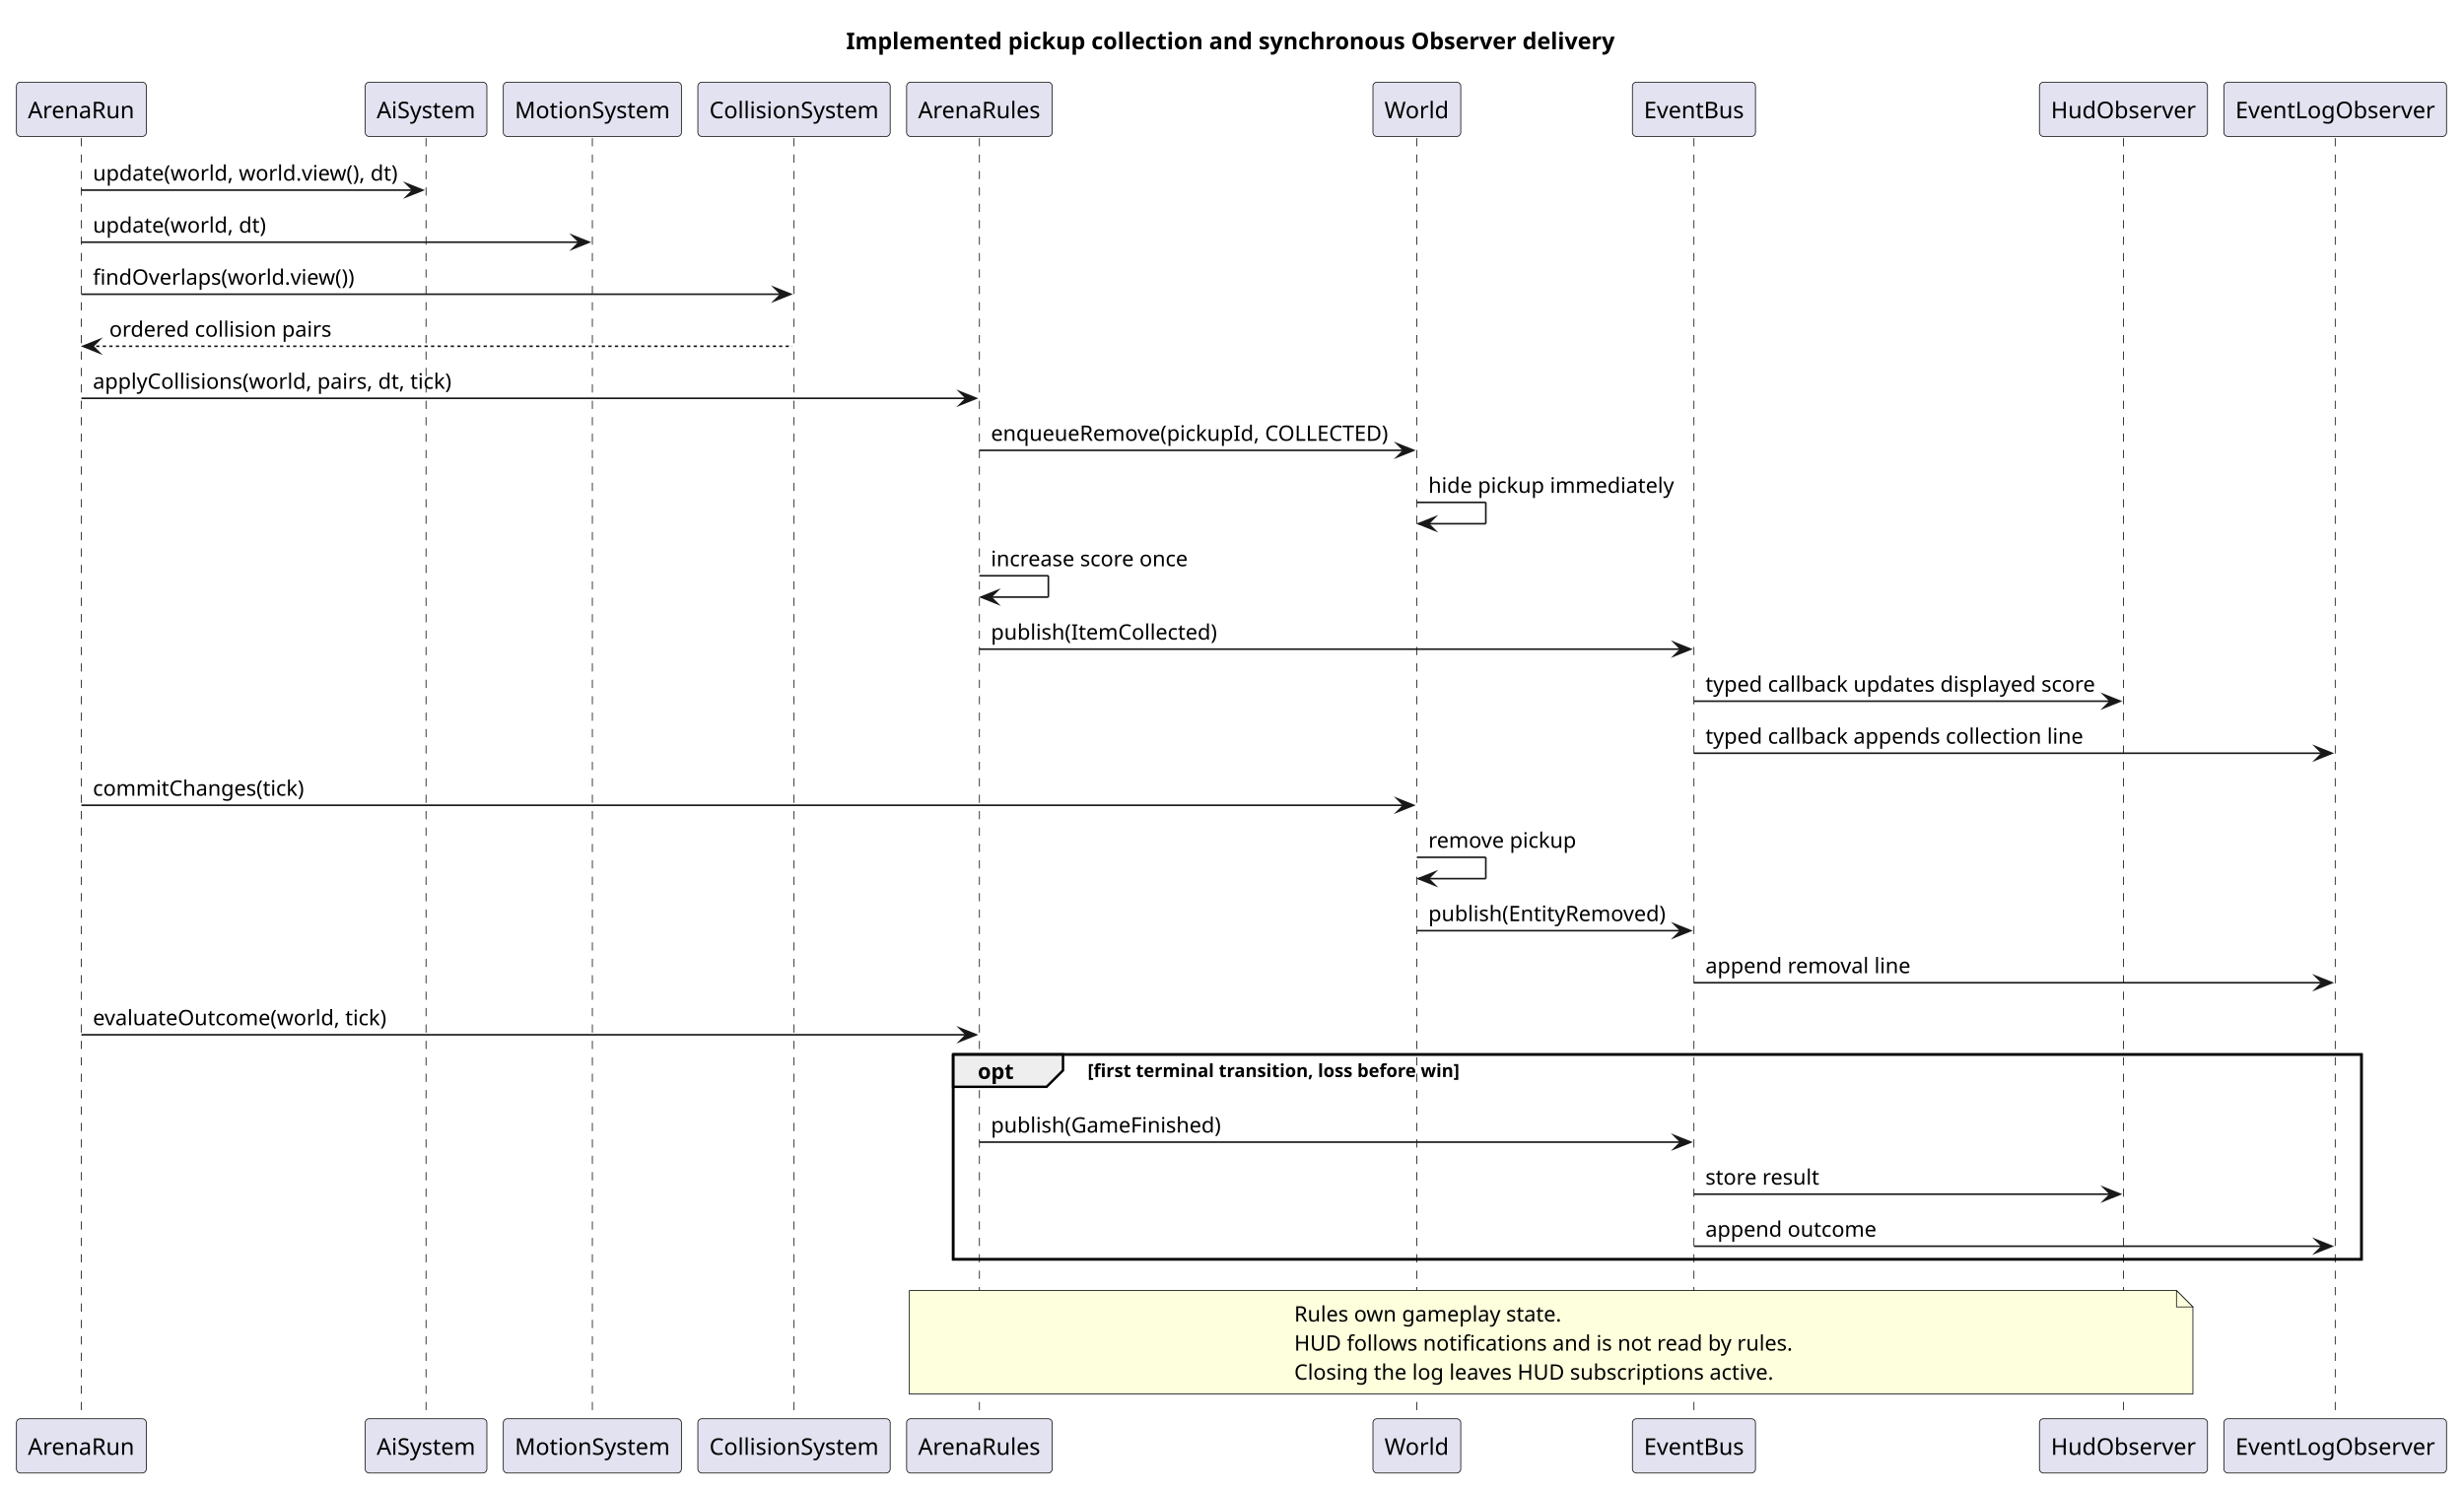
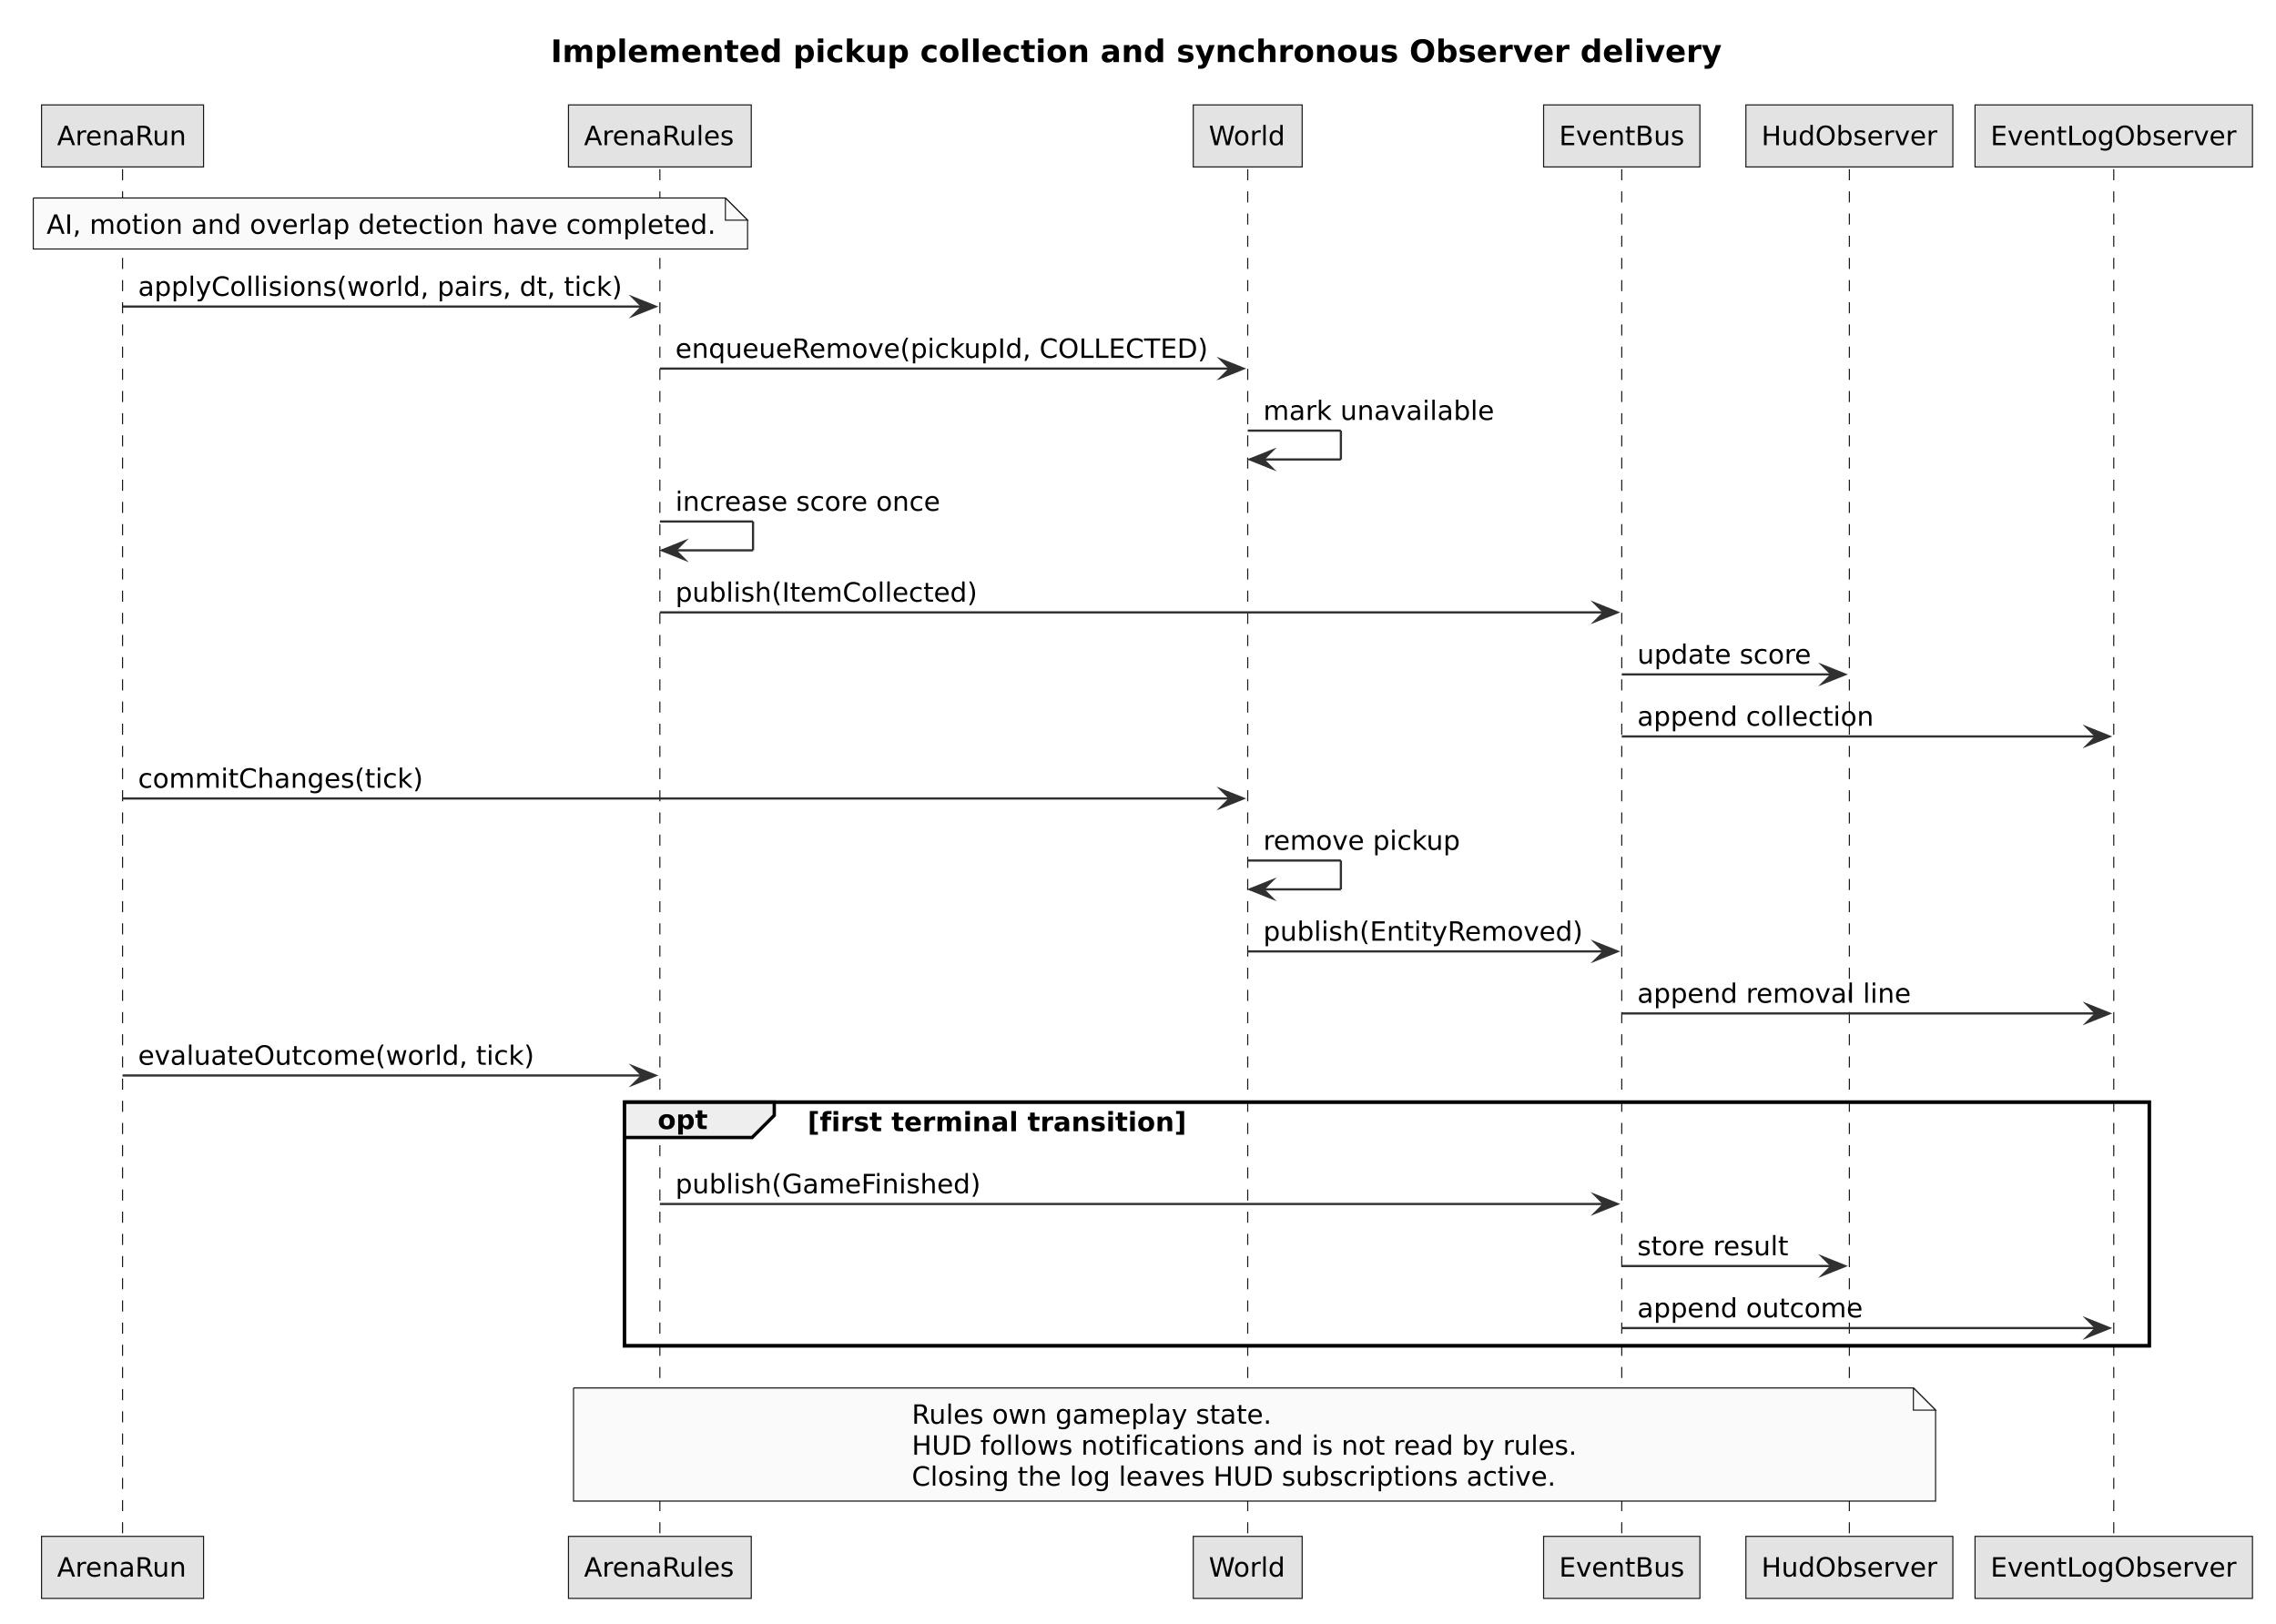
- <svg xmlns="http://www.w3.org/2000/svg" version="1.1" data-diagram-type="SEQUENCE" style="width:1501px;height:909px;background:#FFFFFF;" width="1501px" height="909px" viewBox="0 0 1501 909" zoomAndPan="magnify" preserveAspectRatio="none" contentStyleType="text/css">
+ <svg xmlns="http://www.w3.org/2000/svg" version="1.1" data-diagram-type="SEQUENCE" style="width:1026px;height:732px;background:#FFFFFF;" width="1026px" height="732px" viewBox="0 0 1026 732" zoomAndPan="magnify" preserveAspectRatio="none" contentStyleType="text/css">
  <defs />
  <g font-family="sans-serif" lengthAdjust="spacing">
-     <g class="title" data-source-line="1">
-       <text x="515.421" y="29.966" fill="#000" font-size="14" textLength="468.522" font-weight="700">Implemented pickup collection and synchronous Observer delivery</text>
+     <g class="title" data-source-line="2">
+       <text x="248.249" y="27.995" fill="#000" font-size="14" textLength="527.898" font-weight="700" font-family="DejaVu Sans">Implemented pickup collection and synchronous Observer delivery</text>
    </g>
-     <rect x="580.633" y="642.432" width="857.916" height="124.824" fill="none" style="stroke:#000;stroke-width:1.5;" />
+     <rect x="281.463" y="496.859" width="687.397" height="109.875" fill="none" style="stroke:#000;stroke-width:1.5;" />
    <g>
-       <rect x="46.071" y="84.136" width="8" height="780.238" fill="#000" fill-opacity="0" />
-       <line x1="49.571" y1="84.136" x2="49.571" y2="864.374" style="stroke:#181818;stroke-width:0.5;stroke-dasharray:5,5;" />
+       <rect x="51.742" y="76.266" width="8" height="616.375" fill="#000" fill-opacity="0" />
+       <line x1="55.242" y1="76.266" x2="55.242" y2="692.641" style="stroke:#181818;stroke-width:0.5;stroke-dasharray:5,5;" />
    </g>
    <g>
-       <rect x="256.023" y="84.136" width="8" height="780.238" fill="#000" fill-opacity="0" />
-       <line x1="259.523" y1="84.136" x2="259.523" y2="864.374" style="stroke:#181818;stroke-width:0.5;stroke-dasharray:5,5;" />
+       <rect x="293.963" y="76.266" width="8" height="616.375" fill="#000" fill-opacity="0" />
+       <line x1="297.463" y1="76.266" x2="297.463" y2="692.641" style="stroke:#181818;stroke-width:0.5;stroke-dasharray:5,5;" />
    </g>
    <g>
-       <rect x="357.352" y="84.136" width="8" height="780.238" fill="#000" fill-opacity="0" />
-       <line x1="360.852" y1="84.136" x2="360.852" y2="864.374" style="stroke:#181818;stroke-width:0.5;stroke-dasharray:5,5;" />
+       <rect x="558.959" y="76.266" width="8" height="616.375" fill="#000" fill-opacity="0" />
+       <line x1="562.459" y1="76.266" x2="562.459" y2="692.641" style="stroke:#181818;stroke-width:0.5;stroke-dasharray:5,5;" />
    </g>
    <g>
-       <rect x="480.198" y="84.136" width="8" height="780.238" fill="#000" fill-opacity="0" />
-       <line x1="483.698" y1="84.136" x2="483.698" y2="864.374" style="stroke:#181818;stroke-width:0.5;stroke-dasharray:5,5;" />
+       <rect x="727.574" y="76.266" width="8" height="616.375" fill="#000" fill-opacity="0" />
+       <line x1="731.074" y1="76.266" x2="731.074" y2="692.641" style="stroke:#181818;stroke-width:0.5;stroke-dasharray:5,5;" />
    </g>
    <g>
-       <rect x="593.133" y="84.136" width="8" height="780.238" fill="#000" fill-opacity="0" />
-       <line x1="596.633" y1="84.136" x2="596.633" y2="864.374" style="stroke:#181818;stroke-width:0.5;stroke-dasharray:5,5;" />
+       <rect x="830.178" y="76.266" width="8" height="616.375" fill="#000" fill-opacity="0" />
+       <line x1="833.678" y1="76.266" x2="833.678" y2="692.641" style="stroke:#181818;stroke-width:0.5;stroke-dasharray:5,5;" />
    </g>
    <g>
-       <rect x="859.609" y="84.136" width="8" height="780.238" fill="#000" fill-opacity="0" />
-       <line x1="863.109" y1="84.136" x2="863.109" y2="864.374" style="stroke:#181818;stroke-width:0.5;stroke-dasharray:5,5;" />
+       <rect x="949.36" y="76.266" width="8" height="616.375" fill="#000" fill-opacity="0" />
+       <line x1="952.86" y1="76.266" x2="952.86" y2="692.641" style="stroke:#181818;stroke-width:0.5;stroke-dasharray:5,5;" />
    </g>
-     <g>
-       <rect x="1028.403" y="84.136" width="8" height="780.238" fill="#000" fill-opacity="0" />
-       <line x1="1031.903" y1="84.136" x2="1031.903" y2="864.374" style="stroke:#181818;stroke-width:0.5;stroke-dasharray:5,5;" />
-     </g>
-     <g>
-       <rect x="1290.057" y="84.136" width="8" height="780.238" fill="#000" fill-opacity="0" />
-       <line x1="1293.557" y1="84.136" x2="1293.557" y2="864.374" style="stroke:#181818;stroke-width:0.5;stroke-dasharray:5,5;" />
-     </g>
-     <g>
-       <rect x="1419.049" y="84.136" width="8" height="780.238" fill="#000" fill-opacity="0" />
-       <line x1="1422.549" y1="84.136" x2="1422.549" y2="864.374" style="stroke:#181818;stroke-width:0.5;stroke-dasharray:5,5;" />
-     </g>
-     <rect x="10" y="50.068" width="79.142" height="33.068" fill="#E2E2F0" style="stroke:#181818;stroke-width:0.5;" rx="2.5" ry="2.5" />
-     <text x="17" y="72.034" fill="#000" font-size="14" textLength="65.142">ArenaRun</text>
-     <rect x="222.458" y="50.068" width="74.13" height="33.068" fill="#E2E2F0" style="stroke:#181818;stroke-width:0.5;" rx="2.5" ry="2.5" />
-     <text x="229.458" y="72.034" fill="#000" font-size="14" textLength="60.13">AiSystem</text>
-     <rect x="306.588" y="50.068" width="108.528" height="33.068" fill="#E2E2F0" style="stroke:#181818;stroke-width:0.5;" rx="2.5" ry="2.5" />
-     <text x="313.588" y="72.034" fill="#000" font-size="14" textLength="94.528">MotionSystem</text>
-     <rect x="425.116" y="50.068" width="117.166" height="33.068" fill="#E2E2F0" style="stroke:#181818;stroke-width:0.5;" rx="2.5" ry="2.5" />
-     <text x="432.116" y="72.034" fill="#000" font-size="14" textLength="103.166">CollisionSystem</text>
-     <rect x="552.281" y="50.068" width="88.704" height="33.068" fill="#E2E2F0" style="stroke:#181818;stroke-width:0.5;" rx="2.5" ry="2.5" />
-     <text x="559.281" y="72.034" fill="#000" font-size="14" textLength="74.704">ArenaRules</text>
-     <rect x="836.362" y="50.068" width="53.494" height="33.068" fill="#E2E2F0" style="stroke:#181818;stroke-width:0.5;" rx="2.5" ry="2.5" />
-     <text x="843.362" y="72.034" fill="#000" font-size="14" textLength="39.494">World</text>
-     <rect x="994.426" y="50.068" width="74.956" height="33.068" fill="#E2E2F0" style="stroke:#181818;stroke-width:0.5;" rx="2.5" ry="2.5" />
-     <text x="1001.426" y="72.034" fill="#000" font-size="14" textLength="60.956">EventBus</text>
-     <rect x="1242.38" y="50.068" width="102.354" height="33.068" fill="#E2E2F0" style="stroke:#181818;stroke-width:0.5;" rx="2.5" ry="2.5" />
-     <text x="1249.38" y="72.034" fill="#000" font-size="14" textLength="88.354">HudObserver</text>
-     <rect x="1354.734" y="50.068" width="135.632" height="33.068" fill="#E2E2F0" style="stroke:#181818;stroke-width:0.5;" rx="2.5" ry="2.5" />
-     <text x="1361.734" y="72.034" fill="#000" font-size="14" textLength="121.632">EventLogObserver</text>
-     <rect x="10" y="864.374" width="79.142" height="33.068" fill="#E2E2F0" style="stroke:#181818;stroke-width:0.5;" rx="2.5" ry="2.5" />
-     <text x="17" y="886.34" fill="#000" font-size="14" textLength="65.142">ArenaRun</text>
-     <rect x="222.458" y="864.374" width="74.13" height="33.068" fill="#E2E2F0" style="stroke:#181818;stroke-width:0.5;" rx="2.5" ry="2.5" />
-     <text x="229.458" y="886.34" fill="#000" font-size="14" textLength="60.13">AiSystem</text>
-     <rect x="306.588" y="864.374" width="108.528" height="33.068" fill="#E2E2F0" style="stroke:#181818;stroke-width:0.5;" rx="2.5" ry="2.5" />
-     <text x="313.588" y="886.34" fill="#000" font-size="14" textLength="94.528">MotionSystem</text>
-     <rect x="425.116" y="864.374" width="117.166" height="33.068" fill="#E2E2F0" style="stroke:#181818;stroke-width:0.5;" rx="2.5" ry="2.5" />
-     <text x="432.116" y="886.34" fill="#000" font-size="14" textLength="103.166">CollisionSystem</text>
-     <rect x="552.281" y="864.374" width="88.704" height="33.068" fill="#E2E2F0" style="stroke:#181818;stroke-width:0.5;" rx="2.5" ry="2.5" />
-     <text x="559.281" y="886.34" fill="#000" font-size="14" textLength="74.704">ArenaRules</text>
-     <rect x="836.362" y="864.374" width="53.494" height="33.068" fill="#E2E2F0" style="stroke:#181818;stroke-width:0.5;" rx="2.5" ry="2.5" />
-     <text x="843.362" y="886.34" fill="#000" font-size="14" textLength="39.494">World</text>
-     <rect x="994.426" y="864.374" width="74.956" height="33.068" fill="#E2E2F0" style="stroke:#181818;stroke-width:0.5;" rx="2.5" ry="2.5" />
-     <text x="1001.426" y="886.34" fill="#000" font-size="14" textLength="60.956">EventBus</text>
-     <rect x="1242.38" y="864.374" width="102.354" height="33.068" fill="#E2E2F0" style="stroke:#181818;stroke-width:0.5;" rx="2.5" ry="2.5" />
-     <text x="1249.38" y="886.34" fill="#000" font-size="14" textLength="88.354">HudObserver</text>
-     <rect x="1354.734" y="864.374" width="135.632" height="33.068" fill="#E2E2F0" style="stroke:#181818;stroke-width:0.5;" rx="2.5" ry="2.5" />
-     <text x="1361.734" y="886.34" fill="#000" font-size="14" textLength="121.632">EventLogObserver</text>
-     <polygon points="247.523,111.842,257.523,115.842,247.523,119.842,251.523,115.842" fill="#181818" style="stroke:#181818;stroke-width:1;stroke-linejoin:miter;stroke-miterlimit:10;" />
-     <line x1="49.571" y1="115.842" x2="253.523" y2="115.842" style="stroke:#181818;stroke-width:1;" />
-     <text x="56.571" y="110.033" fill="#000" font-size="13" textLength="185.952">update(world, world.view(), dt)</text>
-     <polygon points="348.852,143.548,358.852,147.548,348.852,151.548,352.852,147.548" fill="#181818" style="stroke:#181818;stroke-width:1;stroke-linejoin:miter;stroke-miterlimit:10;" />
-     <line x1="49.571" y1="147.548" x2="354.852" y2="147.548" style="stroke:#181818;stroke-width:1;" />
-     <text x="56.571" y="141.739" fill="#000" font-size="13" textLength="105.495">update(world, dt)</text>
-     <polygon points="471.698,175.254,481.698,179.254,471.698,183.254,475.698,179.254" fill="#181818" style="stroke:#181818;stroke-width:1;stroke-linejoin:miter;stroke-miterlimit:10;" />
-     <line x1="49.571" y1="179.254" x2="477.698" y2="179.254" style="stroke:#181818;stroke-width:1;" />
-     <text x="56.571" y="173.445" fill="#000" font-size="13" textLength="159.575">findOverlaps(world.view())</text>
-     <polygon points="60.571,206.96,50.571,210.96,60.571,214.96,56.571,210.96" fill="#181818" style="stroke:#181818;stroke-width:1;stroke-linejoin:miter;stroke-miterlimit:10;" />
-     <line x1="54.571" y1="210.96" x2="482.698" y2="210.96" style="stroke:#181818;stroke-width:1;stroke-dasharray:2,2;" />
-     <text x="66.571" y="205.151" fill="#000" font-size="13" textLength="135.902">ordered collision pairs</text>
-     <polygon points="584.633,238.666,594.633,242.666,584.633,246.666,588.633,242.666" fill="#181818" style="stroke:#181818;stroke-width:1;stroke-linejoin:miter;stroke-miterlimit:10;" />
-     <line x1="49.571" y1="242.666" x2="590.633" y2="242.666" style="stroke:#181818;stroke-width:1;" />
-     <text x="56.571" y="236.857" fill="#000" font-size="13" textLength="218.465">applyCollisions(world, pairs, dt, tick)</text>
-     <polygon points="851.109,270.372,861.109,274.372,851.109,278.372,855.109,274.372" fill="#181818" style="stroke:#181818;stroke-width:1;stroke-linejoin:miter;stroke-miterlimit:10;" />
-     <line x1="596.633" y1="274.372" x2="857.109" y2="274.372" style="stroke:#181818;stroke-width:1;" />
-     <text x="603.633" y="268.563" fill="#000" font-size="13" textLength="242.476">enqueueRemove(pickupId, COLLECTED)</text>
-     <line x1="863.109" y1="306.078" x2="905.109" y2="306.078" style="stroke:#181818;stroke-width:1;" />
-     <line x1="905.109" y1="306.078" x2="905.109" y2="319.078" style="stroke:#181818;stroke-width:1;" />
-     <line x1="864.109" y1="319.078" x2="905.109" y2="319.078" style="stroke:#181818;stroke-width:1;" />
-     <polygon points="874.109,315.078,864.109,319.078,874.109,323.078,870.109,319.078" fill="#181818" style="stroke:#181818;stroke-width:1;stroke-linejoin:miter;stroke-miterlimit:10;" />
-     <text x="870.109" y="300.269" fill="#000" font-size="13" textLength="149.682">hide pickup immediately</text>
-     <line x1="596.633" y1="350.784" x2="638.633" y2="350.784" style="stroke:#181818;stroke-width:1;" />
-     <line x1="638.633" y1="350.784" x2="638.633" y2="363.784" style="stroke:#181818;stroke-width:1;" />
-     <line x1="597.633" y1="363.784" x2="638.633" y2="363.784" style="stroke:#181818;stroke-width:1;" />
-     <polygon points="607.633,359.784,597.633,363.784,607.633,367.784,603.633,363.784" fill="#181818" style="stroke:#181818;stroke-width:1;stroke-linejoin:miter;stroke-miterlimit:10;" />
-     <text x="603.633" y="344.975" fill="#000" font-size="13" textLength="120.445">increase score once</text>
-     <polygon points="1019.903,391.49,1029.903,395.49,1019.903,399.49,1023.903,395.49" fill="#181818" style="stroke:#181818;stroke-width:1;stroke-linejoin:miter;stroke-miterlimit:10;" />
-     <line x1="596.633" y1="395.49" x2="1025.903" y2="395.49" style="stroke:#181818;stroke-width:1;" />
-     <text x="603.633" y="389.681" fill="#000" font-size="13" textLength="137.761">publish(ItemCollected)</text>
-     <polygon points="1281.557,423.196,1291.557,427.196,1281.557,431.196,1285.557,427.196" fill="#181818" style="stroke:#181818;stroke-width:1;stroke-linejoin:miter;stroke-miterlimit:10;" />
-     <line x1="1031.903" y1="427.196" x2="1287.557" y2="427.196" style="stroke:#181818;stroke-width:1;" />
-     <text x="1038.903" y="421.387" fill="#000" font-size="13" textLength="237.653">typed callback updates displayed score</text>
-     <polygon points="1410.549,454.902,1420.549,458.902,1410.549,462.902,1414.549,458.902" fill="#181818" style="stroke:#181818;stroke-width:1;stroke-linejoin:miter;stroke-miterlimit:10;" />
-     <line x1="1031.903" y1="458.902" x2="1416.549" y2="458.902" style="stroke:#181818;stroke-width:1;" />
-     <text x="1038.903" y="453.093" fill="#000" font-size="13" textLength="230.152">typed callback appends collection line</text>
-     <polygon points="851.109,486.608,861.109,490.608,851.109,494.608,855.109,490.608" fill="#181818" style="stroke:#181818;stroke-width:1;stroke-linejoin:miter;stroke-miterlimit:10;" />
-     <line x1="49.571" y1="490.608" x2="857.109" y2="490.608" style="stroke:#181818;stroke-width:1;" />
-     <text x="56.571" y="484.799" fill="#000" font-size="13" textLength="128.622">commitChanges(tick)</text>
-     <line x1="863.109" y1="522.314" x2="905.109" y2="522.314" style="stroke:#181818;stroke-width:1;" />
-     <line x1="905.109" y1="522.314" x2="905.109" y2="535.314" style="stroke:#181818;stroke-width:1;" />
-     <line x1="864.109" y1="535.314" x2="905.109" y2="535.314" style="stroke:#181818;stroke-width:1;" />
-     <polygon points="874.109,531.314,864.109,535.314,874.109,539.314,870.109,535.314" fill="#181818" style="stroke:#181818;stroke-width:1;stroke-linejoin:miter;stroke-miterlimit:10;" />
-     <text x="870.109" y="516.505" fill="#000" font-size="13" textLength="90.597">remove pickup</text>
-     <polygon points="1019.903,563.02,1029.903,567.02,1019.903,571.02,1023.903,567.02" fill="#181818" style="stroke:#181818;stroke-width:1;stroke-linejoin:miter;stroke-miterlimit:10;" />
-     <line x1="863.109" y1="567.02" x2="1025.903" y2="567.02" style="stroke:#181818;stroke-width:1;" />
-     <text x="870.109" y="561.211" fill="#000" font-size="13" textLength="144.794">publish(EntityRemoved)</text>
-     <polygon points="1410.549,594.726,1420.549,598.726,1410.549,602.726,1414.549,598.726" fill="#181818" style="stroke:#181818;stroke-width:1;stroke-linejoin:miter;stroke-miterlimit:10;" />
-     <line x1="1031.903" y1="598.726" x2="1416.549" y2="598.726" style="stroke:#181818;stroke-width:1;" />
-     <text x="1038.903" y="592.917" fill="#000" font-size="13" textLength="125.45">append removal line</text>
-     <polygon points="584.633,626.432,594.633,630.432,584.633,634.432,588.633,630.432" fill="#181818" style="stroke:#181818;stroke-width:1;stroke-linejoin:miter;stroke-miterlimit:10;" />
-     <line x1="49.571" y1="630.432" x2="590.633" y2="630.432" style="stroke:#181818;stroke-width:1;" />
-     <text x="56.571" y="624.623" fill="#000" font-size="13" textLength="179.101">evaluateOutcome(world, tick)</text>
-     <path d="M580.633,642.432 L647.551,642.432 L647.551,652.138 L637.551,662.138 L580.633,662.138 L580.633,642.432" style="stroke:#000;stroke-width:1.5;" fill="#EEE" />
-     <rect x="580.633" y="642.432" width="857.916" height="124.824" fill="none" style="stroke:#000;stroke-width:1.5;" />
-     <text x="595.633" y="657.329" fill="#000" font-size="13" textLength="21.918" font-weight="700">opt</text>
-     <text x="662.551" y="656.191" fill="#000" font-size="11" textLength="226.961" font-weight="700">[first terminal transition, loss before win]</text>
-     <polygon points="1019.903,691.844,1029.903,695.844,1019.903,699.844,1023.903,695.844" fill="#181818" style="stroke:#181818;stroke-width:1;stroke-linejoin:miter;stroke-miterlimit:10;" />
-     <line x1="596.633" y1="695.844" x2="1025.903" y2="695.844" style="stroke:#181818;stroke-width:1;" />
-     <text x="603.633" y="690.035" fill="#000" font-size="13" textLength="140.114">publish(GameFinished)</text>
-     <polygon points="1281.557,723.55,1291.557,727.55,1281.557,731.55,1285.557,727.55" fill="#181818" style="stroke:#181818;stroke-width:1;stroke-linejoin:miter;stroke-miterlimit:10;" />
-     <line x1="1031.903" y1="727.55" x2="1287.557" y2="727.55" style="stroke:#181818;stroke-width:1;" />
-     <text x="1038.903" y="721.741" fill="#000" font-size="13" textLength="69.875">store result</text>
-     <polygon points="1410.549,755.256,1420.549,759.256,1410.549,763.256,1414.549,759.256" fill="#181818" style="stroke:#181818;stroke-width:1;stroke-linejoin:miter;stroke-miterlimit:10;" />
-     <line x1="1031.903" y1="759.256" x2="1416.549" y2="759.256" style="stroke:#181818;stroke-width:1;" />
-     <text x="1038.903" y="753.447" fill="#000" font-size="13" textLength="104.208">append outcome</text>
-     <path d="M553.869,786.256 L553.869,849.256 L1335.869,849.256 L1335.869,796.256 L1325.869,786.256 L553.869,786.256" style="stroke:#181818;stroke-width:0.5;" fill="#FEFFDD" />
-     <path d="M1325.869,786.256 L1325.869,796.256 L1335.869,796.256 L1325.869,786.256" style="stroke:#181818;stroke-width:0.5;" fill="#FEFFDD" />
-     <text x="788.391" y="805.153" fill="#000" font-size="13" textLength="163.059">Rules own gameplay state.</text>
-     <text x="788.391" y="822.859" fill="#000" font-size="13" textLength="304.408">HUD follows notifications and is not read by rules.</text>
-     <text x="788.391" y="840.565" fill="#000" font-size="13" textLength="291.98">Closing the log leaves HUD subscriptions active.</text>
+     <rect x="18.726" y="47.297" width="73.033" height="27.969" fill="#E3E3E3" style="stroke:#181818;stroke-width:0.5;" />
+     <text x="25.726" y="65.436" fill="#000" font-size="12" textLength="59.033" font-family="DejaVu Sans">ArenaRun</text>
+     <rect x="256.265" y="47.297" width="82.396" height="27.969" fill="#E3E3E3" style="stroke:#181818;stroke-width:0.5;" />
+     <text x="263.265" y="65.436" fill="#000" font-size="12" textLength="68.396" font-family="DejaVu Sans">ArenaRules</text>
+     <rect x="537.913" y="47.297" width="49.092" height="27.969" fill="#E3E3E3" style="stroke:#181818;stroke-width:0.5;" />
+     <text x="544.913" y="65.436" fill="#000" font-size="12" textLength="35.092" font-family="DejaVu Sans">World</text>
+     <rect x="695.841" y="47.297" width="70.467" height="27.969" fill="#E3E3E3" style="stroke:#181818;stroke-width:0.5;" />
+     <text x="702.841" y="65.436" fill="#000" font-size="12" textLength="56.467" font-family="DejaVu Sans">EventBus</text>
+     <rect x="787.03" y="47.297" width="93.295" height="27.969" fill="#E3E3E3" style="stroke:#181818;stroke-width:0.5;" />
+     <text x="794.03" y="65.436" fill="#000" font-size="12" textLength="79.295" font-family="DejaVu Sans">HudObserver</text>
+     <rect x="890.325" y="47.297" width="125.07" height="27.969" fill="#E3E3E3" style="stroke:#181818;stroke-width:0.5;" />
+     <text x="897.325" y="65.436" fill="#000" font-size="12" textLength="111.07" font-family="DejaVu Sans">EventLogObserver</text>
+     <rect x="18.726" y="692.641" width="73.033" height="27.969" fill="#E3E3E3" style="stroke:#181818;stroke-width:0.5;" />
+     <text x="25.726" y="710.779" fill="#000" font-size="12" textLength="59.033" font-family="DejaVu Sans">ArenaRun</text>
+     <rect x="256.265" y="692.641" width="82.396" height="27.969" fill="#E3E3E3" style="stroke:#181818;stroke-width:0.5;" />
+     <text x="263.265" y="710.779" fill="#000" font-size="12" textLength="68.396" font-family="DejaVu Sans">ArenaRules</text>
+     <rect x="537.913" y="692.641" width="49.092" height="27.969" fill="#E3E3E3" style="stroke:#181818;stroke-width:0.5;" />
+     <text x="544.913" y="710.779" fill="#000" font-size="12" textLength="35.092" font-family="DejaVu Sans">World</text>
+     <rect x="695.841" y="692.641" width="70.467" height="27.969" fill="#E3E3E3" style="stroke:#181818;stroke-width:0.5;" />
+     <text x="702.841" y="710.779" fill="#000" font-size="12" textLength="56.467" font-family="DejaVu Sans">EventBus</text>
+     <rect x="787.03" y="692.641" width="93.295" height="27.969" fill="#E3E3E3" style="stroke:#181818;stroke-width:0.5;" />
+     <text x="794.03" y="710.779" fill="#000" font-size="12" textLength="79.295" font-family="DejaVu Sans">HudObserver</text>
+     <rect x="890.325" y="692.641" width="125.07" height="27.969" fill="#E3E3E3" style="stroke:#181818;stroke-width:0.5;" />
+     <text x="897.325" y="710.779" fill="#000" font-size="12" textLength="111.07" font-family="DejaVu Sans">EventLogObserver</text>
+     <path d="M15,89.266 L15,112.266 L337,112.266 L337,99.266 L327,89.266 L15,89.266" style="stroke:#181818;stroke-width:0.5;" fill="#FAFAFA" />
+     <path d="M327,89.266 L327,99.266 L337,99.266 L327,89.266" style="stroke:#181818;stroke-width:0.5;" fill="#FAFAFA" />
+     <text x="21" y="105.404" fill="#000" font-size="12" textLength="301.705" font-family="DejaVu Sans">AI, motion and overlap detection have completed.</text>
+     <polygon points="285.463,134.203,295.463,138.203,285.463,142.203,289.463,138.203" fill="#303030" style="stroke:#303030;stroke-width:1;stroke-linejoin:miter;stroke-miterlimit:10;" />
+     <line x1="55.242" y1="138.203" x2="291.463" y2="138.203" style="stroke:#303030;stroke-width:1;" />
+     <text x="62.242" y="133.373" fill="#000" font-size="12" textLength="218.221" font-family="DejaVu Sans">applyCollisions(world, pairs, dt, tick)</text>
+     <polygon points="550.459,162.172,560.459,166.172,550.459,170.172,554.459,166.172" fill="#303030" style="stroke:#303030;stroke-width:1;stroke-linejoin:miter;stroke-miterlimit:10;" />
+     <line x1="297.463" y1="166.172" x2="556.459" y2="166.172" style="stroke:#303030;stroke-width:1;" />
+     <text x="304.463" y="161.342" fill="#000" font-size="12" textLength="240.996" font-family="DejaVu Sans">enqueueRemove(pickupId, COLLECTED)</text>
+     <line x1="562.459" y1="194.141" x2="604.459" y2="194.141" style="stroke:#303030;stroke-width:1;" />
+     <line x1="604.459" y1="194.141" x2="604.459" y2="207.141" style="stroke:#303030;stroke-width:1;" />
+     <line x1="563.459" y1="207.141" x2="604.459" y2="207.141" style="stroke:#303030;stroke-width:1;" />
+     <polygon points="573.459,203.141,563.459,207.141,573.459,211.141,569.459,207.141" fill="#303030" style="stroke:#303030;stroke-width:1;stroke-linejoin:miter;stroke-miterlimit:10;" />
+     <text x="569.459" y="189.311" fill="#000" font-size="12" textLength="104.115" font-family="DejaVu Sans">mark unavailable</text>
+     <line x1="297.463" y1="235.109" x2="339.463" y2="235.109" style="stroke:#303030;stroke-width:1;" />
+     <line x1="339.463" y1="235.109" x2="339.463" y2="248.109" style="stroke:#303030;stroke-width:1;" />
+     <line x1="298.463" y1="248.109" x2="339.463" y2="248.109" style="stroke:#303030;stroke-width:1;" />
+     <polygon points="308.463,244.109,298.463,248.109,308.463,252.109,304.463,248.109" fill="#303030" style="stroke:#303030;stroke-width:1;stroke-linejoin:miter;stroke-miterlimit:10;" />
+     <text x="304.463" y="230.279" fill="#000" font-size="12" textLength="119.906" font-family="DejaVu Sans">increase score once</text>
+     <polygon points="719.074,272.078,729.074,276.078,719.074,280.078,723.074,276.078" fill="#303030" style="stroke:#303030;stroke-width:1;stroke-linejoin:miter;stroke-miterlimit:10;" />
+     <line x1="297.463" y1="276.078" x2="725.074" y2="276.078" style="stroke:#303030;stroke-width:1;" />
+     <text x="304.463" y="271.248" fill="#000" font-size="12" textLength="136.119" font-family="DejaVu Sans">publish(ItemCollected)</text>
+     <polygon points="821.678,300.047,831.678,304.047,821.678,308.047,825.678,304.047" fill="#303030" style="stroke:#303030;stroke-width:1;stroke-linejoin:miter;stroke-miterlimit:10;" />
+     <line x1="731.074" y1="304.047" x2="827.678" y2="304.047" style="stroke:#303030;stroke-width:1;" />
+     <text x="738.074" y="299.217" fill="#000" font-size="12" textLength="78.604" font-family="DejaVu Sans">update score</text>
+     <polygon points="940.86,328.016,950.86,332.016,940.86,336.016,944.86,332.016" fill="#303030" style="stroke:#303030;stroke-width:1;stroke-linejoin:miter;stroke-miterlimit:10;" />
+     <line x1="731.074" y1="332.016" x2="946.86" y2="332.016" style="stroke:#303030;stroke-width:1;" />
+     <text x="738.074" y="327.186" fill="#000" font-size="12" textLength="106.582" font-family="DejaVu Sans">append collection</text>
+     <polygon points="550.459,355.984,560.459,359.984,550.459,363.984,554.459,359.984" fill="#303030" style="stroke:#303030;stroke-width:1;stroke-linejoin:miter;stroke-miterlimit:10;" />
+     <line x1="55.242" y1="359.984" x2="556.459" y2="359.984" style="stroke:#303030;stroke-width:1;" />
+     <text x="62.242" y="355.154" fill="#000" font-size="12" textLength="128.502" font-family="DejaVu Sans">commitChanges(tick)</text>
+     <line x1="562.459" y1="387.953" x2="604.459" y2="387.953" style="stroke:#303030;stroke-width:1;" />
+     <line x1="604.459" y1="387.953" x2="604.459" y2="400.953" style="stroke:#303030;stroke-width:1;" />
+     <line x1="563.459" y1="400.953" x2="604.459" y2="400.953" style="stroke:#303030;stroke-width:1;" />
+     <polygon points="573.459,396.953,563.459,400.953,573.459,404.953,569.459,400.953" fill="#303030" style="stroke:#303030;stroke-width:1;stroke-linejoin:miter;stroke-miterlimit:10;" />
+     <text x="569.459" y="383.123" fill="#000" font-size="12" textLength="89.367" font-family="DejaVu Sans">remove pickup</text>
+     <polygon points="719.074,424.922,729.074,428.922,719.074,432.922,723.074,428.922" fill="#303030" style="stroke:#303030;stroke-width:1;stroke-linejoin:miter;stroke-miterlimit:10;" />
+     <line x1="562.459" y1="428.922" x2="725.074" y2="428.922" style="stroke:#303030;stroke-width:1;" />
+     <text x="569.459" y="424.092" fill="#000" font-size="12" textLength="144.615" font-family="DejaVu Sans">publish(EntityRemoved)</text>
+     <polygon points="940.86,452.891,950.86,456.891,940.86,460.891,944.86,456.891" fill="#303030" style="stroke:#303030;stroke-width:1;stroke-linejoin:miter;stroke-miterlimit:10;" />
+     <line x1="731.074" y1="456.891" x2="946.86" y2="456.891" style="stroke:#303030;stroke-width:1;" />
+     <text x="738.074" y="452.061" fill="#000" font-size="12" textLength="123.615" font-family="DejaVu Sans">append removal line</text>
+     <polygon points="285.463,480.859,295.463,484.859,285.463,488.859,289.463,484.859" fill="#303030" style="stroke:#303030;stroke-width:1;stroke-linejoin:miter;stroke-miterlimit:10;" />
+     <line x1="55.242" y1="484.859" x2="291.463" y2="484.859" style="stroke:#303030;stroke-width:1;" />
+     <text x="62.242" y="480.029" fill="#000" font-size="12" textLength="178.605" font-family="DejaVu Sans">evaluateOutcome(world, tick)</text>
+     <path d="M281.463,496.859 L349.033,496.859 L349.033,502.828 L339.033,512.828 L281.463,512.828 L281.463,496.859" style="stroke:#000;stroke-width:1.5;" fill="#EEE" />
+     <rect x="281.463" y="496.859" width="687.397" height="109.875" fill="none" style="stroke:#000;stroke-width:1.5;" />
+     <text x="296.463" y="508.998" fill="#000" font-size="12" textLength="22.57" font-weight="700" font-family="DejaVu Sans">opt</text>
+     <text x="364.033" y="509.998" fill="#000" font-size="12" textLength="170.807" font-weight="700" font-family="DejaVu Sans">[first terminal transition]</text>
+     <polygon points="719.074,538.797,729.074,542.797,719.074,546.797,723.074,542.797" fill="#303030" style="stroke:#303030;stroke-width:1;stroke-linejoin:miter;stroke-miterlimit:10;" />
+     <line x1="297.463" y1="542.797" x2="725.074" y2="542.797" style="stroke:#303030;stroke-width:1;" />
+     <text x="304.463" y="537.967" fill="#000" font-size="12" textLength="138.486" font-family="DejaVu Sans">publish(GameFinished)</text>
+     <polygon points="821.678,566.766,831.678,570.766,821.678,574.766,825.678,570.766" fill="#303030" style="stroke:#303030;stroke-width:1;stroke-linejoin:miter;stroke-miterlimit:10;" />
+     <line x1="731.074" y1="570.766" x2="827.678" y2="570.766" style="stroke:#303030;stroke-width:1;" />
+     <text x="738.074" y="565.936" fill="#000" font-size="12" textLength="68.643" font-family="DejaVu Sans">store result</text>
+     <polygon points="940.86,594.734,950.86,598.734,940.86,602.734,944.86,598.734" fill="#303030" style="stroke:#303030;stroke-width:1;stroke-linejoin:miter;stroke-miterlimit:10;" />
+     <line x1="731.074" y1="598.734" x2="946.86" y2="598.734" style="stroke:#303030;stroke-width:1;" />
+     <text x="738.074" y="593.904" fill="#000" font-size="12" textLength="101.672" font-family="DejaVu Sans">append outcome</text>
+     <path d="M258.54,625.734 L258.54,676.734 L872.54,676.734 L872.54,635.734 L862.54,625.734 L258.54,625.734" style="stroke:#181818;stroke-width:0.5;" fill="#FAFAFA" />
+     <path d="M862.54,625.734 L862.54,635.734 L872.54,635.734 L862.54,625.734" style="stroke:#181818;stroke-width:0.5;" fill="#FAFAFA" />
+     <text x="411.029" y="641.873" fill="#000" font-size="12" textLength="162.779" font-family="DejaVu Sans">Rules own gameplay state.</text>
+     <text x="411.029" y="655.842" fill="#000" font-size="12" textLength="300.082" font-family="DejaVu Sans">HUD follows notifications and is not read by rules.</text>
+     <text x="411.029" y="669.811" fill="#000" font-size="12" textLength="290.326" font-family="DejaVu Sans">Closing the log leaves HUD subscriptions active.</text>
  </g>
</svg>
